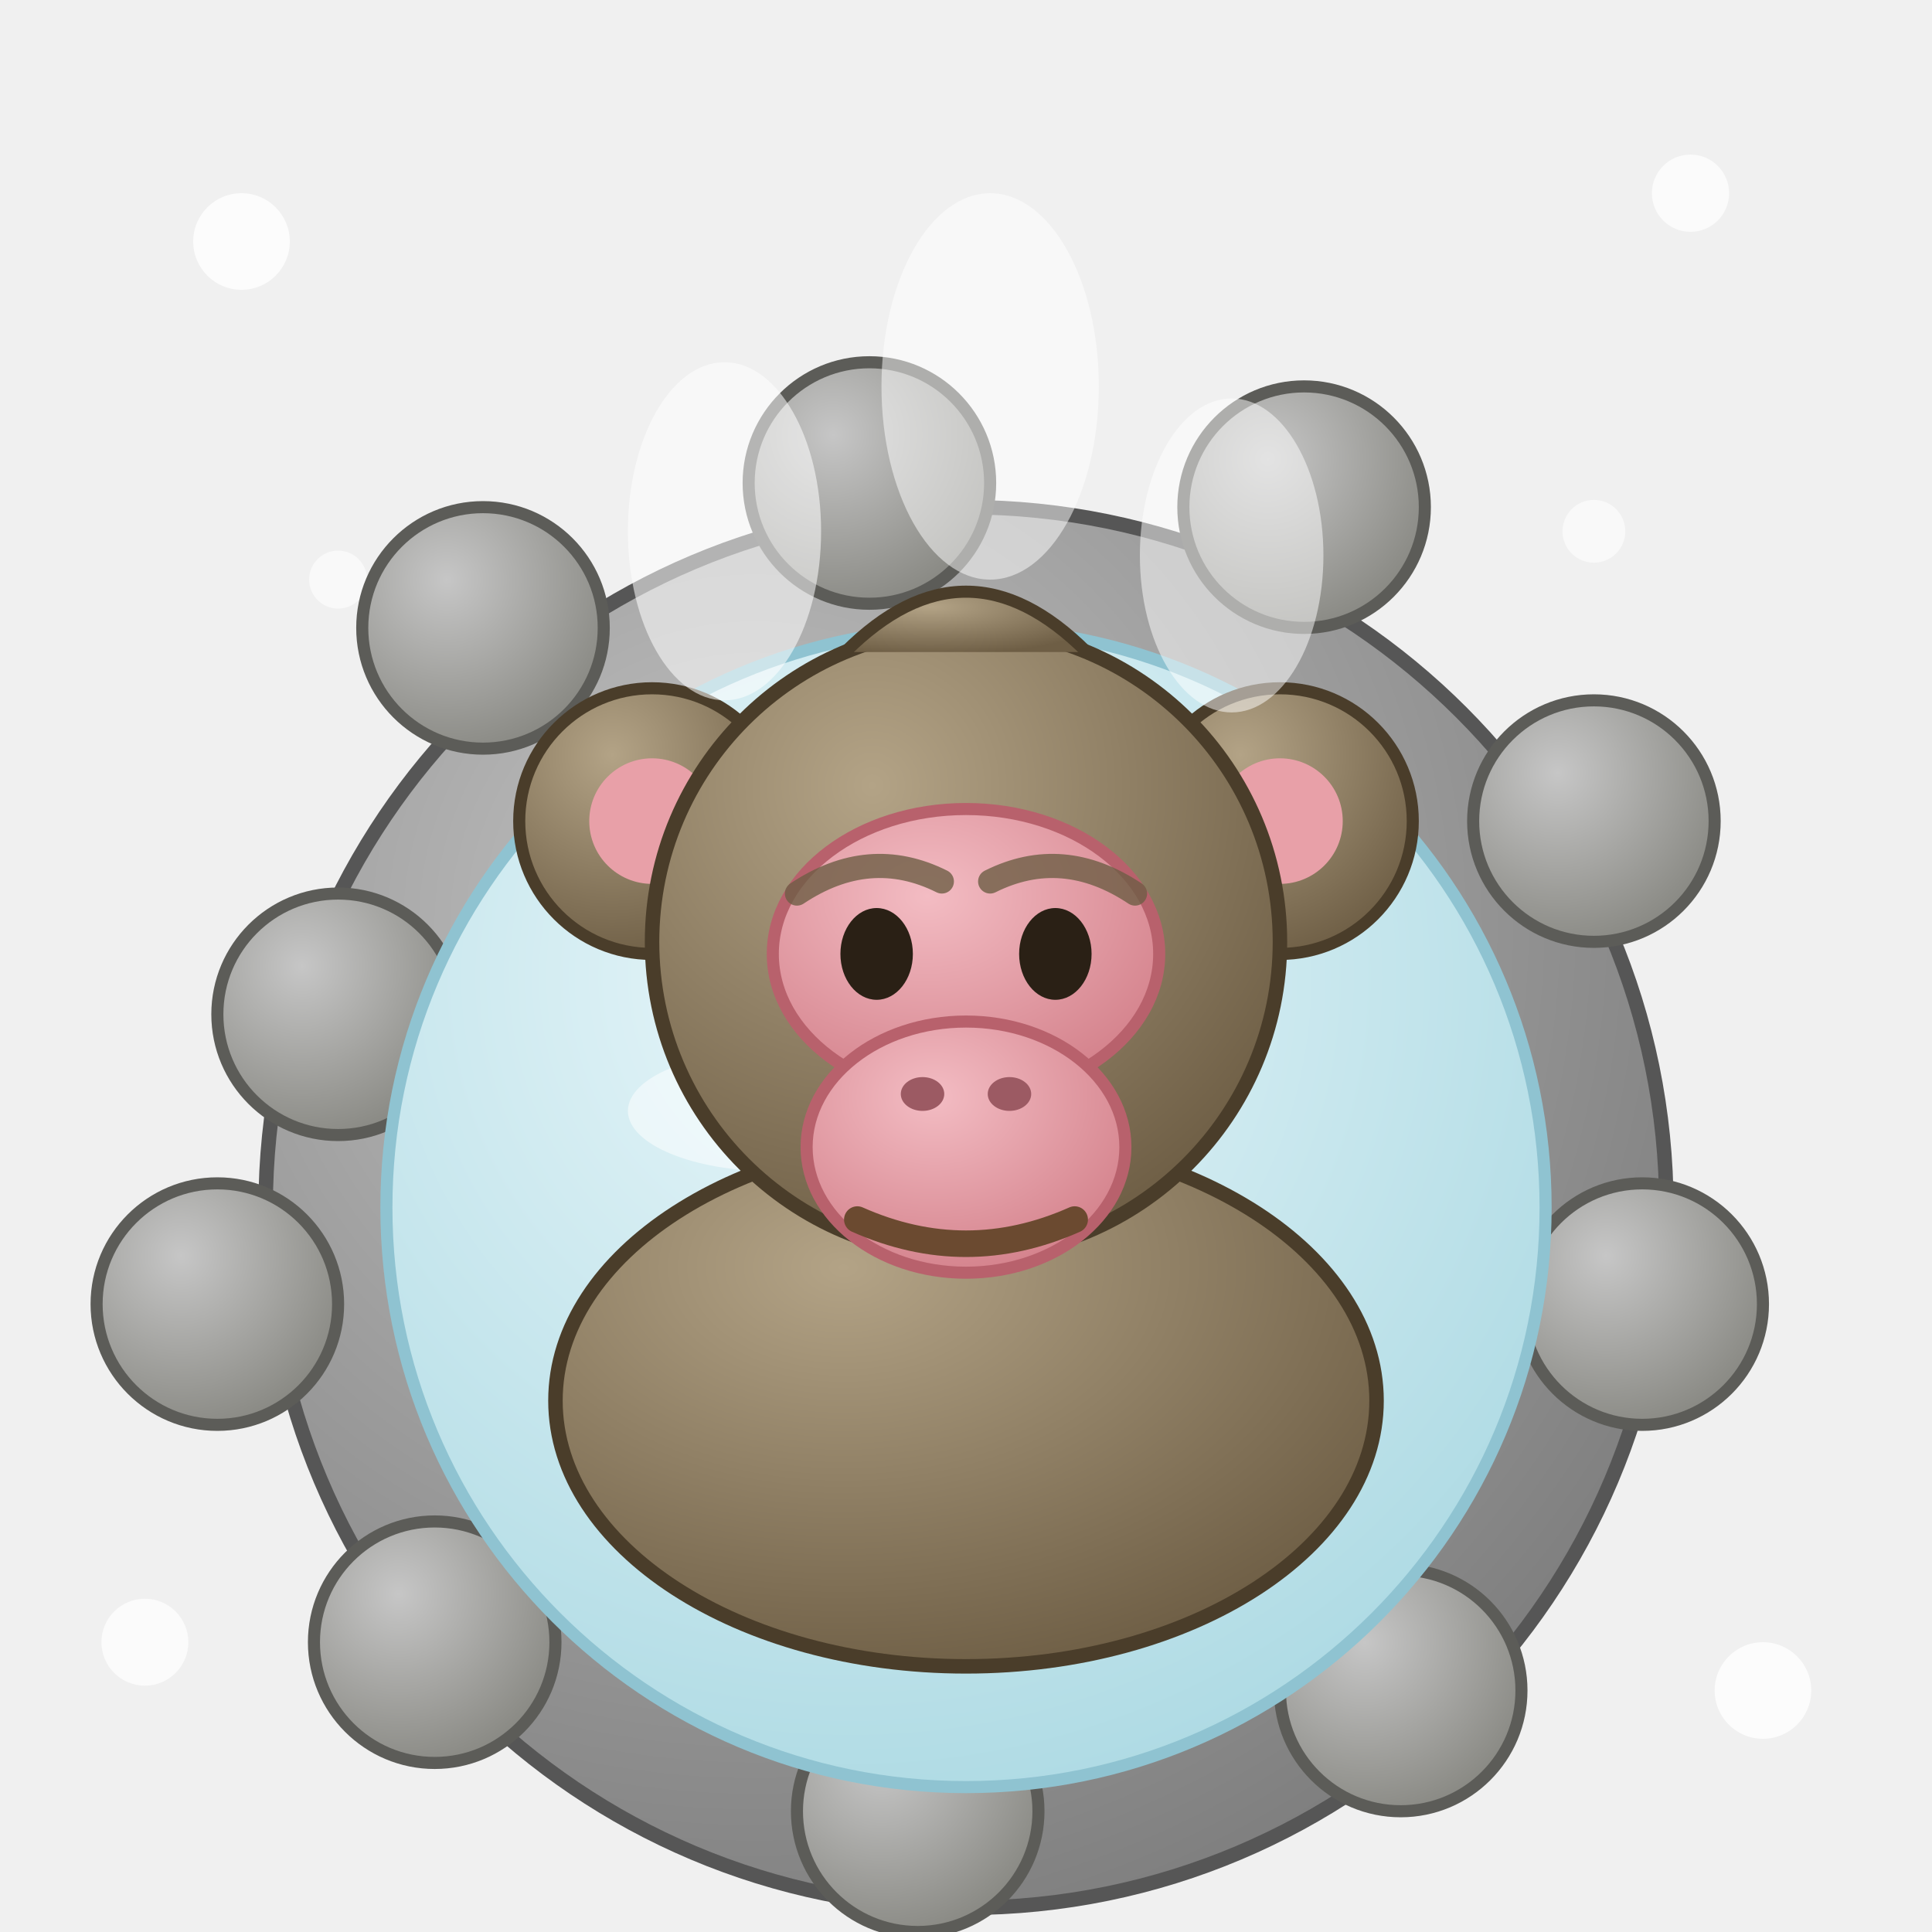
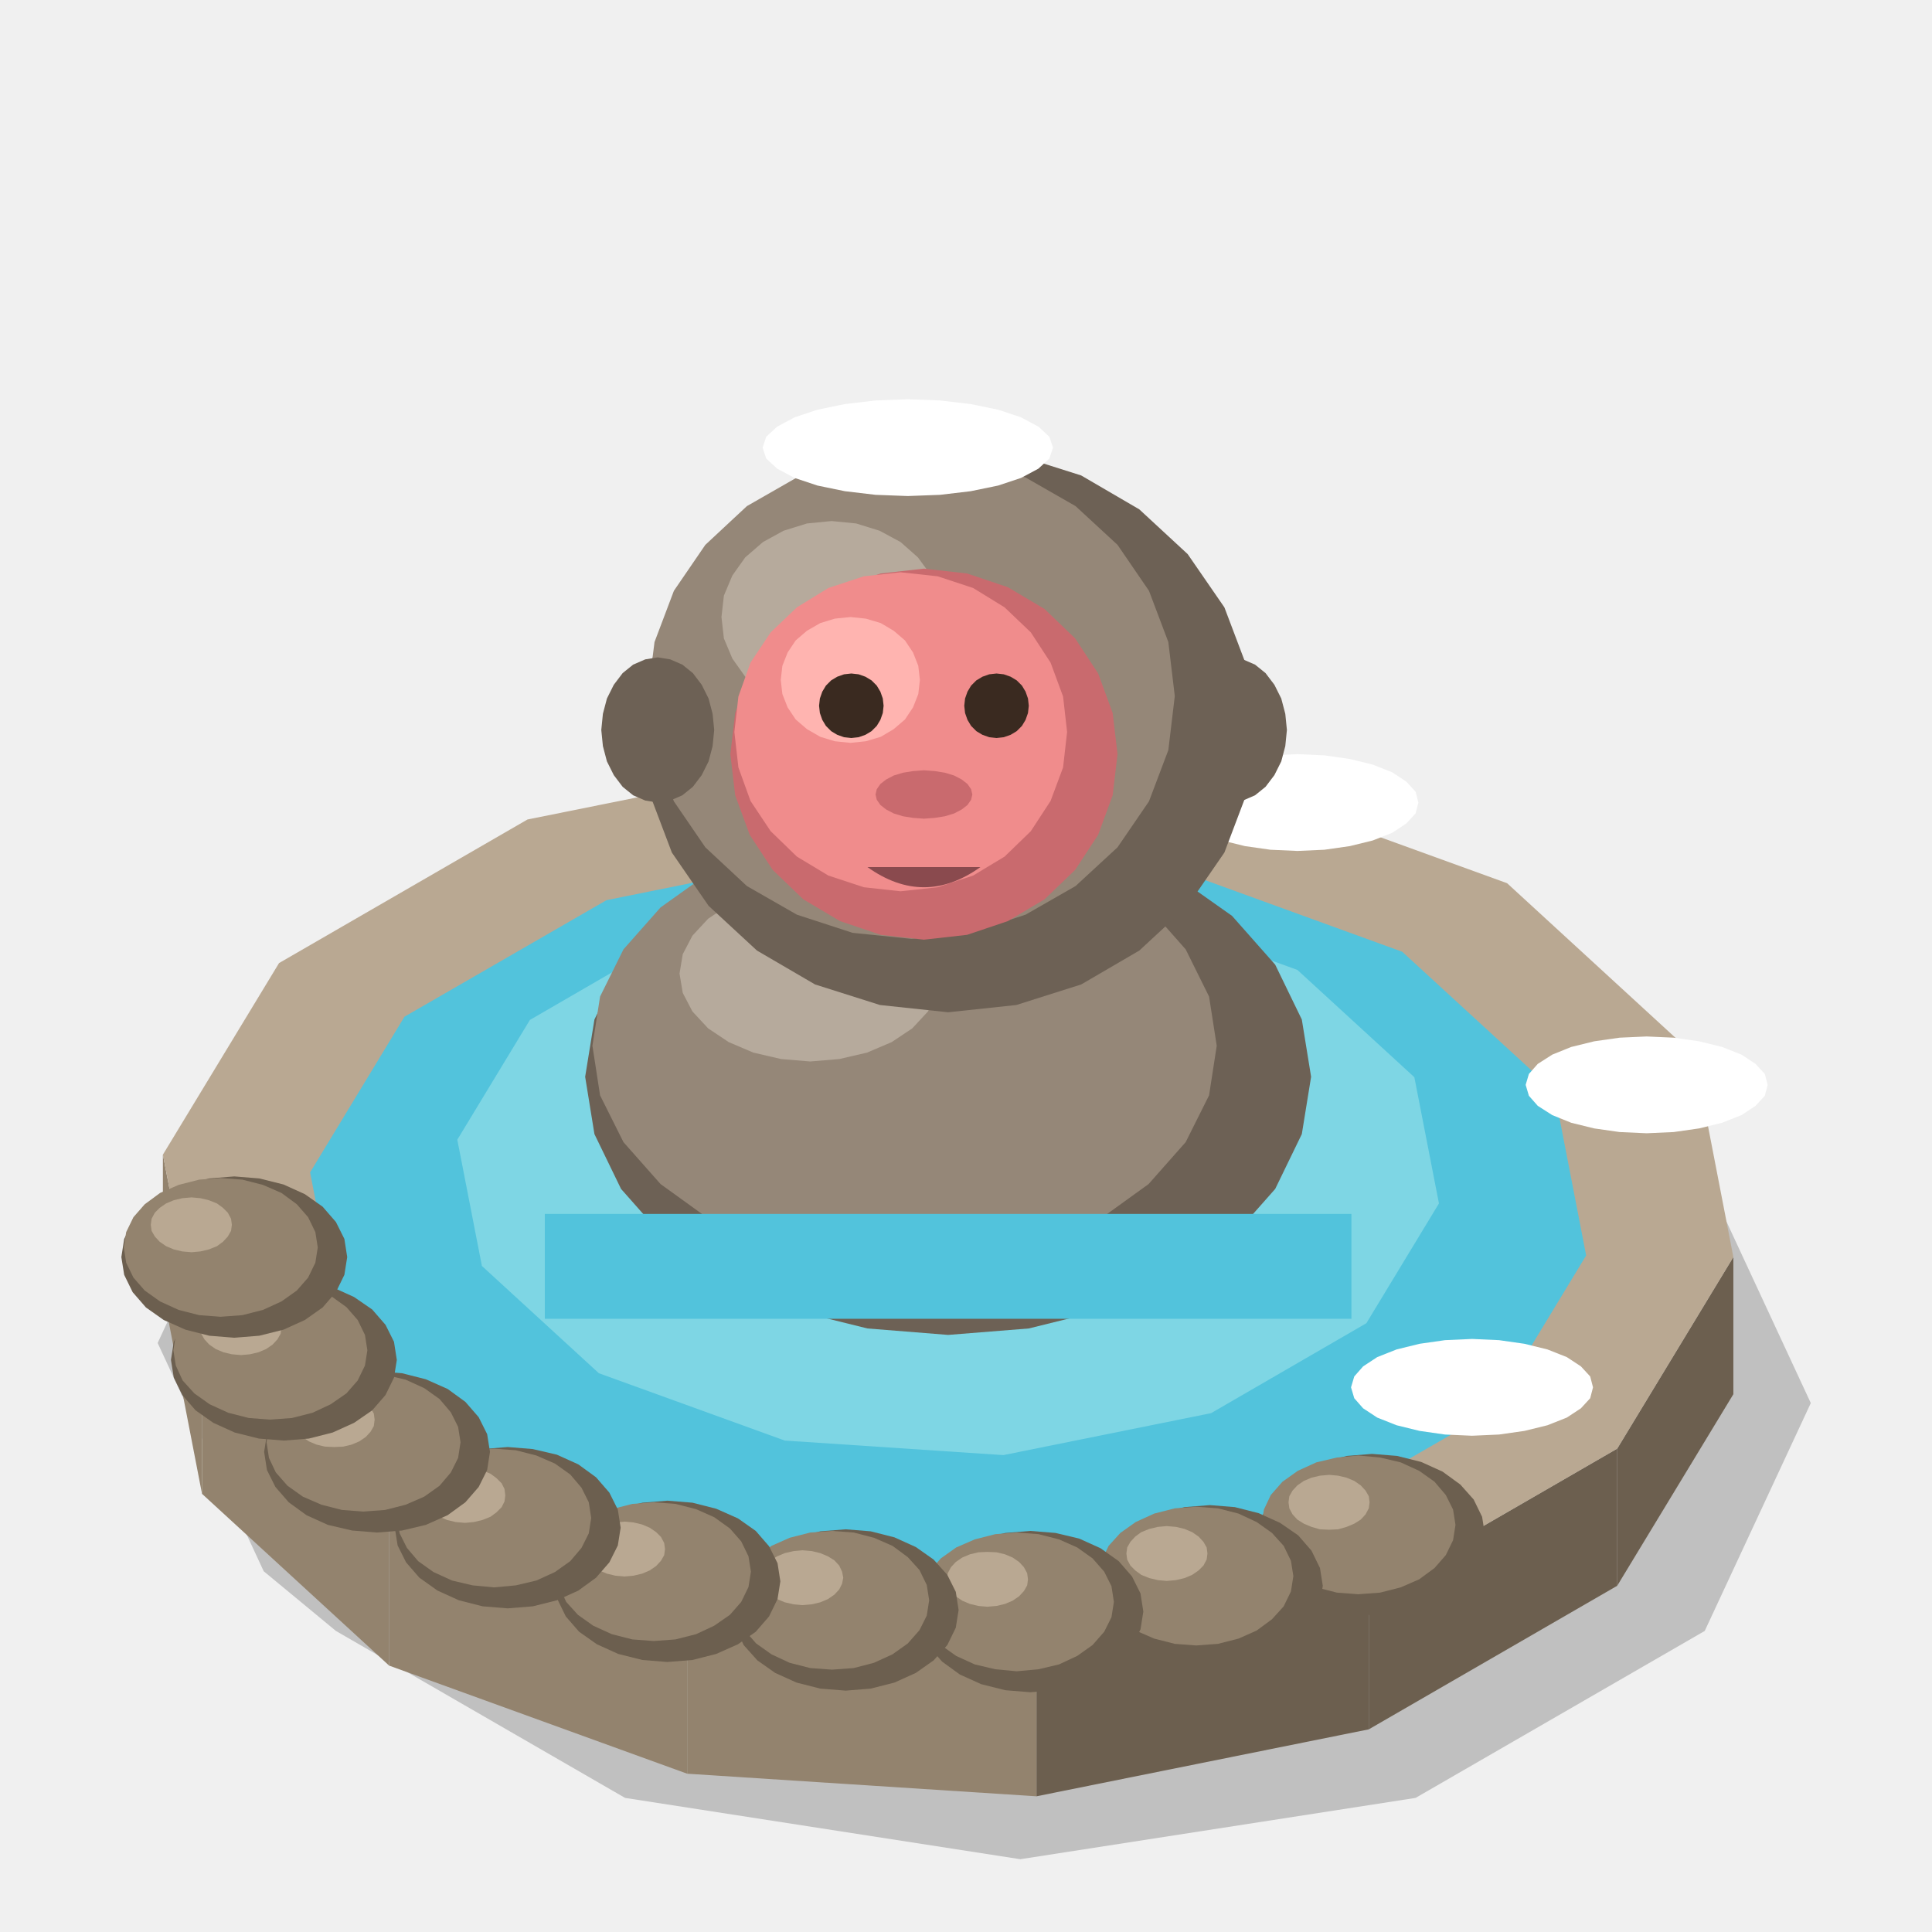
<svg xmlns="http://www.w3.org/2000/svg" viewBox="0 0 80 80">
-   <defs>
-     <radialGradient id="stoneGrad" cx="35%" cy="30%" r="80%">
-       <stop offset="0%" stop-color="#c2c2c2" />
-       <stop offset="100%" stop-color="#7a7a7a" />
-     </radialGradient>
-     <radialGradient id="stoneGradSm" cx="35%" cy="30%" r="80%">
-       <stop offset="0%" stop-color="#c6c6c6" />
-       <stop offset="100%" stop-color="#84847e" />
-     </radialGradient>
-     <radialGradient id="waterGrad" cx="40%" cy="30%" r="80%">
-       <stop offset="0%" stop-color="#eaf7fa" />
-       <stop offset="100%" stop-color="#a9d8e2" />
-     </radialGradient>
-     <radialGradient id="furGrad" cx="35%" cy="25%" r="80%">
-       <stop offset="0%" stop-color="#b3a386" />
-       <stop offset="100%" stop-color="#6e5e45" />
-     </radialGradient>
-     <radialGradient id="skinGrad" cx="40%" cy="30%" r="75%">
-       <stop offset="0%" stop-color="#f3bcc3" />
-       <stop offset="100%" stop-color="#d3808a" />
-     </radialGradient>
-   </defs>
-   <circle cx="10" cy="10" r="2" fill="#ffffff" opacity="0.8" />
-   <circle cx="70" cy="8" r="1.6" fill="#ffffff" opacity="0.7" />
-   <circle cx="6" cy="68" r="1.8" fill="#ffffff" opacity="0.7" />
-   <circle cx="73" cy="70" r="2" fill="#ffffff" opacity="0.8" />
-   <circle cx="14" cy="24" r="1.2" fill="#ffffff" opacity="0.6" />
-   <circle cx="66" cy="22" r="1.3" fill="#ffffff" opacity="0.6" />
-   <g>
-     <circle cx="40" cy="50" r="29" fill="url(#stoneGrad)" stroke="#565656" stroke-width="0.6" />
-     <circle cx="14" cy="42" r="5" fill="url(#stoneGradSm)" stroke="#5c5c58" stroke-width="0.5" />
-     <circle cx="20" cy="26" r="5" fill="url(#stoneGradSm)" stroke="#5c5c58" stroke-width="0.5" />
-     <circle cx="36" cy="20" r="5" fill="url(#stoneGradSm)" stroke="#5c5c58" stroke-width="0.5" />
-     <circle cx="54" cy="21" r="5" fill="url(#stoneGradSm)" stroke="#5c5c58" stroke-width="0.5" />
-     <circle cx="66" cy="34" r="5" fill="url(#stoneGradSm)" stroke="#5c5c58" stroke-width="0.5" />
-     <circle cx="68" cy="54" r="5" fill="url(#stoneGradSm)" stroke="#5c5c58" stroke-width="0.5" />
-     <circle cx="58" cy="70" r="5" fill="url(#stoneGradSm)" stroke="#5c5c58" stroke-width="0.5" />
-     <circle cx="38" cy="75" r="5" fill="url(#stoneGradSm)" stroke="#5c5c58" stroke-width="0.5" />
-     <circle cx="18" cy="68" r="5" fill="url(#stoneGradSm)" stroke="#5c5c58" stroke-width="0.5" />
-     <circle cx="9" cy="54" r="5" fill="url(#stoneGradSm)" stroke="#5c5c58" stroke-width="0.5" />
-   </g>
-   <circle cx="40" cy="50" r="24" fill="url(#waterGrad)" stroke="#8fc3d1" stroke-width="0.5" />
-   <ellipse cx="32" cy="46" rx="6" ry="2.5" fill="#ffffff" opacity="0.5" />
-   <ellipse cx="50" cy="56" rx="7" ry="2.5" fill="#ffffff" opacity="0.4" />
-   <ellipse cx="40" cy="58" rx="17" ry="11" fill="url(#furGrad)" stroke="#4a3d2a" stroke-width="0.6" />
-   <circle cx="27" cy="34" r="5.5" fill="url(#furGrad)" stroke="#4a3d2a" stroke-width="0.5" />
-   <circle cx="53" cy="34" r="5.5" fill="url(#furGrad)" stroke="#4a3d2a" stroke-width="0.5" />
-   <circle cx="27" cy="34" r="2.6" fill="#e8a0a8" />
-   <circle cx="53" cy="34" r="2.6" fill="#e8a0a8" />
-   <circle cx="40" cy="39" r="13" fill="url(#furGrad)" stroke="#4a3d2a" stroke-width="0.6" />
-   <ellipse cx="40" cy="39.5" rx="8" ry="6" fill="url(#skinGrad)" stroke="#b8616c" stroke-width="0.5" />
-   <ellipse cx="40" cy="47.5" rx="6.6" ry="5.2" fill="url(#skinGrad)" stroke="#b8616c" stroke-width="0.5" />
-   <path d="M33,37 Q36,35 39,36.5" fill="none" stroke="#6e5e45" stroke-width="1" stroke-linecap="round" opacity="0.8" />
-   <path d="M41,36.5 Q44,35 47,37" fill="none" stroke="#6e5e45" stroke-width="1" stroke-linecap="round" opacity="0.8" />
-   <ellipse cx="36.3" cy="39.5" rx="1.5" ry="1.9" fill="#2a2015" />
-   <ellipse cx="43.7" cy="39.5" rx="1.5" ry="1.9" fill="#2a2015" />
-   <ellipse cx="38.2" cy="45.3" rx="0.9" ry="0.7" fill="#9c5a63" />
-   <ellipse cx="41.8" cy="45.3" rx="0.9" ry="0.7" fill="#9c5a63" />
-   <path d="M 35.5 50.5 Q 40 52.5 44.5 50.5" fill="none" stroke="#6b4a30" stroke-width="1.1" stroke-linecap="round" />
-   <path d="M 35 27 Q 40 22 45 27" fill="url(#furGrad)" stroke="#4a3d2a" stroke-width="0.5" stroke-linejoin="round" />
-   <g>
-     <ellipse cx="30" cy="22" rx="4" ry="7" fill="#ffffff" opacity="0.55">
-       <animate attributeName="opacity" values="0.2;0.6;0.2" dur="3s" repeatCount="indefinite" />
-       <animateTransform attributeName="transform" type="translate" values="0,4; 0,-6; 0,4" dur="3s" repeatCount="indefinite" />
-     </ellipse>
-     <ellipse cx="41" cy="16" rx="4.5" ry="8" fill="#ffffff" opacity="0.5">
-       <animate attributeName="opacity" values="0.6;0.2;0.6" dur="3.4s" begin="0.4s" repeatCount="indefinite" />
-       <animateTransform attributeName="transform" type="translate" values="0,3; 0,-7; 0,3" dur="3.4s" begin="0.4s" repeatCount="indefinite" />
-     </ellipse>
-     <ellipse cx="51" cy="23" rx="3.8" ry="6.5" fill="#ffffff" opacity="0.5">
-       <animate attributeName="opacity" values="0.3;0.65;0.3" dur="2.8s" begin="0.8s" repeatCount="indefinite" />
-       <animateTransform attributeName="transform" type="translate" values="0,4; 0,-5; 0,4" dur="2.8s" begin="0.8s" repeatCount="indefinite" />
-     </ellipse>
+   <g transform="translate(39.26 55.61) scale(1.67)">
+     <path d="M-19.6 0L-16.97 -5.66L-9.8 -9.8L-0 -11.31L9.8 -9.8L16.97 -5.66L18.76 -4.17L21.39 1.49L18.76 7.14L11.59 11.28L1.79 12.8L-8.01 11.28L-15.18 7.14L-16.97 5.66Z" fill="#000000" opacity="0.2" />
+     <path d="M-18.5 3.74L-19.47 -1.27L-19.47 -4.67L-18.5 0.34Z" fill="#93836e" />
+     <path d="M19.47 1.27L16.59 6.02L16.59 2.62L19.47 -2.13Z" fill="#6c5f4f" />
+     <path d="M-13.86 8L-18.5 3.74L-18.5 0.34L-13.86 4.6Z" fill="#93836e" />
+     <path d="M16.59 6.02L10.43 9.58L10.43 6.18L16.59 2.62Z" fill="#6c5f4f" />
+     <path d="M-6.47 10.68L-13.86 8L-13.86 4.6L-6.47 7.28Z" fill="#93836e" />
+     <path d="M10.43 9.58L2.19 11.24L2.19 7.84L10.43 6.18Z" fill="#6c5f4f" />
+     <path d="M2.19 11.24L-6.47 10.68L-6.47 7.28L2.19 7.84Z" fill="#93836e" />
+     <path d="M10.43 6.18L2.19 7.84L-6.47 7.28L-13.86 4.6L-18.5 0.34L-19.47 -4.67L-16.59 -9.42L-10.43 -12.98L-2.19 -14.64L6.47 -14.08L13.86 -11.4L18.5 -7.14L19.47 -2.13L16.59 2.62Z" fill="#b9a892" />
+     <path d="M8.47 4.58L1.78 5.93L-5.26 5.48L-11.26 3.3L-15.03 -0.16L-15.82 -4.23L-13.48 -8.09L-8.47 -10.98L-1.78 -12.33L5.26 -11.88L11.26 -9.7L15.03 -6.24L15.82 -2.17L13.48 1.69Z" fill="#52c3dc" />
+     <path d="M6.52 1.74L1.37 2.78L-4.05 2.42L-8.66 0.75L-11.56 -1.91L-12.17 -5.04L-10.37 -8.01L-6.52 -10.24L-1.37 -11.28L4.05 -10.92L8.66 -9.25L11.56 -6.59L12.17 -3.46L10.37 -0.49Z" fill="#9be3ea" opacity="0.6" />
+     <path d="M-0.46 -14.4L-0.54 -14.13L-0.76 -13.88L-1.12 -13.65L-1.59 -13.46L-2.16 -13.32L-2.8 -13.23L-3.46 -13.2L-4.13 -13.23L-4.77 -13.32L-5.33 -13.46L-5.81 -13.65L-6.17 -13.88L-6.39 -14.13L-6.46 -14.4L-6.39 -14.67L-6.17 -14.92L-5.81 -15.15L-5.33 -15.34L-4.77 -15.48L-4.13 -15.57L-3.46 -15.6L-2.8 -15.57L-2.16 -15.48L-1.59 -15.34L-1.12 -15.15L-0.76 -14.92L-0.54 -14.67Z" fill="#ffffff" />
+     <path d="M11.66 -13.4L11.59 -13.13L11.36 -12.88L11.01 -12.65L10.53 -12.46L9.96 -12.32L9.33 -12.23L8.66 -12.2L7.99 -12.23L7.36 -12.32L6.79 -12.46L6.31 -12.65L5.96 -12.88L5.74 -13.13L5.66 -13.4L5.74 -13.67L5.96 -13.92L6.31 -14.15L6.79 -14.34L7.36 -14.48L7.99 -14.57L8.66 -14.6L9.33 -14.57L9.96 -14.48L10.53 -14.34L11.01 -14.15L11.36 -13.92L11.59 -13.67Z" fill="#ffffff" />
+     <path d="M20.32 -6.4L20.25 -6.13L20.02 -5.88L19.67 -5.65L19.19 -5.46L18.62 -5.32L17.99 -5.23L17.32 -5.2L16.65 -5.23L16.02 -5.32L15.45 -5.46L14.98 -5.65L14.62 -5.88L14.4 -6.13L14.32 -6.4L14.4 -6.67L14.62 -6.92L14.98 -7.15L15.45 -7.34L16.02 -7.48L16.65 -7.57L17.32 -7.6L17.99 -7.57L18.62 -7.48L19.19 -7.34L19.67 -7.15L20.02 -6.92L20.25 -6.67Z" fill="#ffffff" />
+     <path d="M15.99 1.1L15.92 1.37L15.69 1.62L15.34 1.85L14.86 2.04L14.29 2.18L13.66 2.27L12.99 2.3L12.32 2.27L11.69 2.18L11.12 2.04L10.64 1.85L10.29 1.62L10.07 1.37L9.99 1.1L10.07 0.83L10.29 0.58L10.64 0.35L11.12 0.16L11.69 0.02L12.32 -0.07L12.99 -0.1L13.66 -0.07L14.29 0.02L14.86 0.16L15.34 0.35L15.69 0.58L15.92 0.83Z" fill="#ffffff" />
+     <path d="M9 -6.6L8.77 -5.18L8.11 -3.82L7.04 -2.61L5.61 -1.6L3.9 -0.83L2 -0.36L0 -0.2L-2 -0.36L-3.9 -0.83L-5.61 -1.6L-7.04 -2.61L-8.11 -3.82L-8.77 -5.18L-9 -6.6L-8.77 -8.02L-8.11 -9.38L-7.04 -10.59L-5.61 -11.6L-3.9 -12.37L-2 -12.84L-0 -13L2 -12.84L3.9 -12.37L5.61 -11.6L7.04 -10.59L8.11 -9.38L8.77 -8.02Z" fill="#6d6155" />
+     <path d="M6.66 -7.37L6.47 -6.14L5.89 -4.98L4.97 -3.94L3.75 -3.06L2.28 -2.41L0.64 -2L-1.08 -1.86L-2.8 -2L-4.44 -2.41L-5.91 -3.06L-7.13 -3.94L-8.05 -4.98L-8.63 -6.14L-8.82 -7.37L-8.63 -8.59L-8.05 -9.76L-7.13 -10.8L-5.91 -11.67L-4.44 -12.33L-2.8 -12.73L-1.08 -12.87L0.64 -12.73L2.28 -12.33L3.75 -11.67L4.97 -10.8L5.89 -9.76L6.47 -8.59Z" fill="#958778" />
+     <path d="M-0.18 -9.16L-0.26 -8.68L-0.5 -8.22L-0.89 -7.8L-1.4 -7.46L-2.01 -7.2L-2.7 -7.04L-3.42 -6.98L-4.14 -7.04L-4.83 -7.2L-5.44 -7.46L-5.95 -7.8L-6.34 -8.22L-6.58 -8.68L-6.66 -9.16L-6.58 -9.64L-6.34 -10.1L-5.95 -10.52L-5.44 -10.86L-4.83 -11.12L-4.14 -11.28L-3.42 -11.34L-2.7 -11.28L-2.01 -11.12L-1.4 -10.86L-0.89 -10.52L-0.5 -10.1L-0.26 -9.64Z" fill="#b6aa9c" />
+     <path d="M-10 -3.2L10 -3.2L10 -0.6L-10 -0.6Z" fill="#52c3dc" />
+     <path d="M7.6 -15.2L7.41 -13.64L6.85 -12.16L5.94 -10.84L4.74 -9.73L3.3 -8.89L1.69 -8.38L0 -8.2L-1.69 -8.38L-3.3 -8.89L-4.74 -9.73L-5.94 -10.84L-6.85 -12.16L-7.41 -13.64L-7.6 -15.2L-7.41 -16.76L-6.85 -18.24L-5.94 -19.56L-4.74 -20.67L-3.3 -21.51L-1.69 -22.02L-0 -22.2L1.69 -22.02L3.3 -21.51L4.74 -20.67L5.94 -19.56L6.85 -18.24L7.41 -16.76Z" fill="#6d6155" />
+     <path d="M5.62 -16.04L5.46 -14.7L4.98 -13.43L4.2 -12.29L3.16 -11.33L1.92 -10.62L0.54 -10.17L-0.91 -10.02L-2.37 -10.17L-3.75 -10.62L-4.99 -11.33L-6.02 -12.29L-6.8 -13.43L-7.28 -14.7L-7.45 -16.04L-7.28 -17.38L-6.8 -18.65L-6.02 -19.79L-4.99 -20.75L-3.75 -21.46L-2.37 -21.91L-0.91 -22.06L0.54 -21.91L1.92 -21.46L3.16 -20.75L4.2 -19.79L4.98 -18.65L5.46 -17.38Z" fill="#958778" />
+     <path d="M-0.15 -18L-0.22 -17.47L-0.42 -16.97L-0.75 -16.52L-1.18 -16.14L-1.7 -15.86L-2.28 -15.68L-2.89 -15.62L-3.5 -15.68L-4.08 -15.86L-4.59 -16.14L-5.03 -16.52L-5.35 -16.97L-5.56 -17.47L-5.62 -18L-5.56 -18.53L-5.35 -19.03L-5.03 -19.48L-4.59 -19.86L-4.08 -20.14L-3.5 -20.32L-2.89 -20.38L-2.28 -20.32L-1.7 -20.14L-1.18 -19.86L-0.75 -19.48L-0.42 -19.03L-0.22 -18.53Z" fill="#b6aa9c" />
+     <path d="M4.2 -14.6L4.08 -13.58L3.72 -12.6L3.15 -11.73L2.39 -11L1.48 -10.46L0.47 -10.12L-0.6 -10L-1.67 -10.12L-2.68 -10.46L-3.59 -11L-4.35 -11.73L-4.92 -12.6L-5.28 -13.58L-5.4 -14.6L-5.28 -15.62L-4.92 -16.6L-4.35 -17.47L-3.59 -18.2L-2.68 -18.74L-1.67 -19.08L-0.6 -19.2L0.47 -19.08L1.48 -18.74L2.39 -18.2L3.15 -17.47L3.72 -16.6L4.08 -15.62Z" fill="#c96a6e" />
+     <path d="M2.95 -15.15L2.85 -14.27L2.54 -13.44L2.05 -12.69L1.4 -12.06L0.62 -11.59L-0.26 -11.3L-1.18 -11.2L-2.09 -11.3L-2.97 -11.59L-3.75 -12.06L-4.4 -12.69L-4.9 -13.44L-5.2 -14.27L-5.3 -15.15L-5.2 -16.03L-4.9 -16.87L-4.4 -17.62L-3.75 -18.24L-2.97 -18.72L-2.09 -19.01L-1.18 -19.11L-0.26 -19.01L0.62 -18.72L1.4 -18.24L2.05 -17.62L2.54 -16.87L2.85 -16.03Z" fill="#f08c8c" />
+     <path d="M-0.7 -16.44L-0.74 -16.09L-0.87 -15.76L-1.07 -15.46L-1.35 -15.22L-1.67 -15.03L-2.04 -14.92L-2.42 -14.88L-2.81 -14.92L-3.17 -15.03L-3.5 -15.22L-3.78 -15.46L-3.98 -15.76L-4.11 -16.09L-4.15 -16.44L-4.11 -16.79L-3.98 -17.12L-3.78 -17.42L-3.5 -17.66L-3.17 -17.85L-2.81 -17.96L-2.42 -18L-2.04 -17.96L-1.67 -17.85L-1.35 -17.66L-1.07 -17.42L-0.87 -17.12L-0.74 -16.79Z" fill="#ffb4b0" />
+     <path d="M-1.6 -15.8L-1.62 -15.62L-1.68 -15.45L-1.77 -15.3L-1.9 -15.17L-2.05 -15.08L-2.22 -15.02L-2.4 -15L-2.58 -15.02L-2.75 -15.08L-2.9 -15.17L-3.03 -15.3L-3.12 -15.45L-3.18 -15.62L-3.2 -15.8L-3.18 -15.98L-3.12 -16.15L-3.03 -16.3L-2.9 -16.43L-2.75 -16.52L-2.58 -16.58L-2.4 -16.6L-2.22 -16.58L-2.05 -16.52L-1.9 -16.43L-1.77 -16.3L-1.68 -16.15L-1.62 -15.98Z" fill="#3a2a20" />
+     <path d="M2 -15.8L1.98 -15.62L1.92 -15.45L1.83 -15.3L1.7 -15.17L1.55 -15.08L1.38 -15.02L1.2 -15L1.02 -15.02L0.85 -15.08L0.7 -15.17L0.57 -15.3L0.48 -15.45L0.42 -15.62L0.4 -15.8L0.42 -15.98L0.48 -16.15L0.57 -16.3L0.7 -16.43L0.85 -16.52L1.02 -16.58L1.2 -16.6L1.38 -16.58L1.55 -16.52L1.7 -16.43L1.83 -16.3L1.92 -16.15L1.98 -15.98Z" fill="#3a2a20" />
+     <path d="M0.6 -13.6L0.57 -13.47L0.48 -13.34L0.34 -13.23L0.15 -13.13L-0.08 -13.06L-0.33 -13.02L-0.6 -13L-0.87 -13.02L-1.12 -13.06L-1.35 -13.13L-1.54 -13.23L-1.68 -13.34L-1.77 -13.47L-1.8 -13.6L-1.77 -13.73L-1.68 -13.86L-1.54 -13.97L-1.35 -14.07L-1.12 -14.14L-0.87 -14.18L-0.6 -14.2L-0.33 -14.18L-0.08 -14.14L0.15 -14.07L0.34 -13.97L0.48 -13.86L0.57 -13.73Z" fill="#c96a6e" />
+     <path d="M-2 -11.8Q-0.6 -10.8 0.8 -11.8" fill="#8a4a4e" />
+     <path d="M-5.8 -15.2L-5.84 -14.8L-5.94 -14.42L-6.11 -14.08L-6.33 -13.79L-6.59 -13.58L-6.89 -13.45L-7.2 -13.4L-7.51 -13.45L-7.81 -13.58L-8.07 -13.79L-8.29 -14.08L-8.46 -14.42L-8.56 -14.8L-8.6 -15.2L-8.56 -15.6L-8.46 -15.98L-8.29 -16.32L-8.07 -16.61L-7.81 -16.82L-7.51 -16.95L-7.2 -17L-6.89 -16.95L-6.59 -16.82L-6.33 -16.61L-6.11 -16.32L-5.94 -15.98L-5.84 -15.6Z" fill="#6d6155" />
+     <path d="M8.4 -15.2L8.36 -14.8L8.26 -14.42L8.09 -14.08L7.87 -13.79L7.61 -13.58L7.31 -13.45L7 -13.4L6.69 -13.45L6.39 -13.58L6.13 -13.79L5.91 -14.08L5.74 -14.42L5.64 -14.8L5.6 -15.2L5.64 -15.6L5.74 -15.98L5.91 -16.32L6.13 -16.61L6.39 -16.82L6.69 -16.95L7 -17L7.31 -16.95L7.61 -16.82L7.87 -16.61L8.09 -16.32L8.26 -15.98L8.36 -15.6Z" fill="#6d6155" />
+     <path d="M2.6 -22.2L2.51 -21.93L2.24 -21.68L1.81 -21.45L1.24 -21.26L0.56 -21.12L-0.2 -21.03L-1 -21L-1.8 -21.03L-2.56 -21.12L-3.24 -21.26L-3.81 -21.45L-4.24 -21.68L-4.51 -21.93L-4.6 -22.2L-4.51 -22.47L-4.24 -22.72L-3.81 -22.95L-3.24 -23.14L-2.56 -23.28L-1.8 -23.37L-1 -23.4L-0.2 -23.37L0.56 -23.28L1.24 -23.14L1.81 -22.95L2.24 -22.72L2.51 -22.47Z" fill="#ffffff" />
+     <path d="M13.31 4.75L13.24 5.2L13.03 5.62L12.7 6L12.26 6.32L11.73 6.55L11.13 6.7L10.51 6.75L9.89 6.7L9.3 6.55L8.76 6.32L8.32 6L7.99 5.62L7.78 5.2L7.71 4.75L7.78 4.31L7.99 3.88L8.32 3.51L8.76 3.19L9.3 2.95L9.89 2.8L10.51 2.75L11.13 2.8L11.73 2.95L12.26 3.19L12.7 3.51L13.03 3.88L13.24 4.31Z" fill="#6c5f4f" />
+     <path d="M12.58 4.51L12.52 4.89L12.34 5.26L12.06 5.58L11.68 5.86L11.22 6.06L10.71 6.19L10.17 6.23L9.64 6.19L9.13 6.06L8.67 5.86L8.29 5.58L8 5.26L7.83 4.89L7.77 4.51L7.83 4.13L8 3.77L8.29 3.44L8.67 3.17L9.13 2.96L9.64 2.84L10.17 2.79L10.71 2.84L11.22 2.96L11.68 3.17L12.06 3.44L12.34 3.77L12.52 4.13Z" fill="#93836e" />
+     <path d="M10.45 3.95L10.43 4.1L10.35 4.25L10.23 4.38L10.07 4.48L9.88 4.56L9.67 4.62L9.45 4.63L9.22 4.62L9.01 4.56L8.82 4.48L8.66 4.38L8.54 4.25L8.46 4.1L8.44 3.95L8.46 3.8L8.54 3.66L8.66 3.53L8.82 3.42L9.01 3.34L9.22 3.29L9.45 3.27L9.67 3.29L9.88 3.34L10.07 3.42L10.23 3.53L10.35 3.66L10.43 3.8Z" fill="#b9a892" />
+     <path d="M9.29 6.02L9.22 6.47L9.01 6.89L8.68 7.27L8.23 7.58L7.7 7.82L7.11 7.97L6.49 8.02L5.86 7.97L5.27 7.82L4.74 7.58L4.3 7.27L3.96 6.89L3.76 6.47L3.69 6.02L3.76 5.58L3.96 5.15L4.3 4.77L4.74 4.46L5.27 4.22L5.86 4.07L6.49 4.02L7.11 4.07L7.7 4.22L8.23 4.46L8.68 4.77L9.01 5.15L9.22 5.58Z" fill="#6c5f4f" />
+     <path d="M8.56 5.78L8.5 6.16L8.32 6.53L8.03 6.85L7.65 7.13L7.2 7.33L6.69 7.46L6.15 7.5L5.62 7.46L5.11 7.33L4.65 7.13L4.27 6.85L3.98 6.53L3.8 6.16L3.74 5.78L3.8 5.4L3.98 5.03L4.27 4.71L4.65 4.44L5.11 4.23L5.62 4.1L6.15 4.06L6.69 4.1L7.2 4.23L7.65 4.44L8.03 4.71L8.32 5.03L8.5 5.4Z" fill="#93836e" />
+     <path d="M6.43 5.22L6.41 5.37L6.33 5.52L6.21 5.64L6.05 5.75L5.86 5.83L5.65 5.88L5.42 5.9L5.2 5.88L4.99 5.83L4.79 5.75L4.64 5.64L4.52 5.52L4.44 5.37L4.42 5.22L4.44 5.07L4.52 4.93L4.64 4.8L4.79 4.69L4.99 4.61L5.2 4.56L5.42 4.54L5.65 4.56L5.86 4.61L6.05 4.69L6.21 4.8L6.33 4.93L6.41 5.07Z" fill="#b9a892" />
+     <path d="M4.84 6.66L4.77 7.1L4.56 7.52L4.23 7.9L3.78 8.22L3.25 8.46L2.66 8.61L2.04 8.66L1.42 8.61L0.82 8.46L0.29 8.22L-0.15 7.9L-0.48 7.52L-0.69 7.1L-0.76 6.66L-0.69 6.21L-0.48 5.79L-0.15 5.41L0.29 5.09L0.82 4.85L1.42 4.71L2.04 4.66L2.66 4.71L3.25 4.85L3.78 5.09L4.23 5.41L4.56 5.79L4.77 6.21Z" fill="#6c5f4f" />
+     <path d="M4.11 6.42L4.05 6.8L3.87 7.16L3.58 7.49L3.2 7.76L2.75 7.97L2.24 8.09L1.7 8.14L1.17 8.09L0.66 7.97L0.2 7.76L-0.18 7.49L-0.47 7.16L-0.65 6.8L-0.71 6.42L-0.65 6.03L-0.47 5.67L-0.18 5.34L0.2 5.07L0.66 4.87L1.17 4.74L1.7 4.7L2.24 4.74L2.75 4.87L3.2 5.07L3.58 5.34L3.87 5.67L4.05 6.03Z" fill="#93836e" />
+     <path d="M1.98 5.86L1.96 6.01L1.88 6.15L1.76 6.28L1.6 6.39L1.41 6.47L1.2 6.52L0.97 6.54L0.75 6.52L0.54 6.47L0.35 6.39L0.19 6.28L0.07 6.15L-0.01 6.01L-0.03 5.86L-0.01 5.71L0.07 5.56L0.19 5.43L0.35 5.32L0.54 5.24L0.75 5.19L0.97 5.18L1.2 5.19L1.41 5.24L1.6 5.32L1.76 5.43L1.88 5.56L1.96 5.71Z" fill="#b9a892" />
+     <path d="M0.26 6.62L0.19 7.06L-0.02 7.49L-0.36 7.87L-0.8 8.18L-1.33 8.42L-1.92 8.57L-2.54 8.62L-3.17 8.57L-3.76 8.42L-4.29 8.18L-4.73 7.87L-5.07 7.49L-5.27 7.06L-5.34 6.62L-5.27 6.17L-5.07 5.75L-4.73 5.37L-4.29 5.06L-3.76 4.82L-3.17 4.67L-2.54 4.62L-1.92 4.67L-1.33 4.82L-0.8 5.06L-0.36 5.37L-0.02 5.75L0.19 6.17Z" fill="#6c5f4f" />
+     <path d="M-0.47 6.38L-0.53 6.76L-0.71 7.12L-1 7.45L-1.38 7.72L-1.84 7.93L-2.34 8.06L-2.88 8.1L-3.42 8.06L-3.93 7.93L-4.38 7.72L-4.76 7.45L-5.05 7.12L-5.23 6.76L-5.29 6.38L-5.23 6L-5.05 5.63L-4.76 5.31L-4.38 5.03L-3.93 4.83L-3.42 4.7L-2.88 4.66L-2.34 4.7L-1.84 4.83L-1.38 5.03L-1 5.31L-0.71 5.63L-0.53 6Z" fill="#93836e" />
+     <path d="M-2.6 5.82L-2.63 5.97L-2.7 6.11L-2.82 6.24L-2.98 6.35L-3.17 6.43L-3.38 6.48L-3.61 6.5L-3.83 6.48L-4.05 6.43L-4.24 6.35L-4.4 6.24L-4.52 6.11L-4.59 5.97L-4.62 5.82L-4.59 5.67L-4.52 5.52L-4.4 5.39L-4.24 5.29L-4.05 5.21L-3.83 5.16L-3.61 5.14L-3.38 5.16L-3.17 5.21L-2.98 5.29L-2.82 5.39L-2.7 5.52L-2.63 5.67Z" fill="#b9a892" />
+     <path d="M-4.16 5.91L-4.23 6.35L-4.44 6.78L-4.77 7.16L-5.21 7.47L-5.75 7.71L-6.34 7.86L-6.96 7.91L-7.58 7.86L-8.18 7.71L-8.71 7.47L-9.15 7.16L-9.48 6.78L-9.69 6.35L-9.76 5.91L-9.69 5.46L-9.48 5.04L-9.15 4.66L-8.71 4.35L-8.18 4.11L-7.58 3.96L-6.96 3.91L-6.34 3.96L-5.75 4.11L-5.21 4.35L-4.77 4.66L-4.44 5.04L-4.23 5.46Z" fill="#6c5f4f" />
+     <path d="M-4.89 5.67L-4.95 6.05L-5.13 6.42L-5.41 6.74L-5.8 7.01L-6.25 7.22L-6.76 7.35L-7.3 7.39L-7.83 7.35L-8.34 7.22L-8.8 7.01L-9.18 6.74L-9.47 6.42L-9.64 6.05L-9.7 5.67L-9.64 5.29L-9.47 4.92L-9.18 4.6L-8.8 4.32L-8.34 4.12L-7.83 3.99L-7.3 3.95L-6.76 3.99L-6.25 4.12L-5.8 4.32L-5.41 4.6L-5.13 4.92L-4.95 5.29Z" fill="#93836e" />
+     <path d="M-7.02 5.11L-7.04 5.26L-7.12 5.4L-7.24 5.53L-7.4 5.64L-7.59 5.72L-7.8 5.77L-8.02 5.79L-8.25 5.77L-8.46 5.72L-8.65 5.64L-8.81 5.53L-8.93 5.4L-9.01 5.26L-9.03 5.11L-9.01 4.96L-8.93 4.81L-8.81 4.69L-8.65 4.58L-8.46 4.5L-8.25 4.45L-8.02 4.43L-7.8 4.45L-7.59 4.5L-7.4 4.58L-7.24 4.69L-7.12 4.81L-7.04 4.96Z" fill="#b9a892" />
+     <path d="M-8.12 4.58L-8.19 5.02L-8.4 5.44L-8.73 5.82L-9.17 6.14L-9.7 6.38L-10.3 6.53L-10.92 6.58L-11.54 6.53L-12.13 6.38L-12.66 6.14L-13.11 5.82L-13.44 5.44L-13.65 5.02L-13.72 4.58L-13.65 4.13L-13.44 3.71L-13.11 3.33L-12.66 3.01L-12.13 2.77L-11.54 2.63L-10.92 2.58L-10.3 2.63L-9.7 2.77L-9.17 3.01L-8.73 3.33L-8.4 3.71L-8.19 4.13Z" fill="#6c5f4f" />
+     <path d="M-8.85 4.34L-8.91 4.72L-9.09 5.08L-9.37 5.41L-9.75 5.68L-10.21 5.89L-10.72 6.01L-11.26 6.06L-11.79 6.01L-12.3 5.89L-12.76 5.68L-13.14 5.41L-13.42 5.08L-13.6 4.72L-13.66 4.34L-13.6 3.95L-13.42 3.59L-13.14 3.26L-12.76 2.99L-12.3 2.79L-11.79 2.66L-11.26 2.62L-10.72 2.66L-10.21 2.79L-9.75 2.99L-9.37 3.26L-9.09 3.59L-8.91 3.95Z" fill="#93836e" />
+     <path d="M-10.98 3.78L-11 3.93L-11.07 4.07L-11.2 4.2L-11.35 4.31L-11.55 4.39L-11.76 4.44L-11.98 4.46L-12.21 4.44L-12.42 4.39L-12.61 4.31L-12.77 4.2L-12.89 4.07L-12.97 3.93L-12.99 3.78L-12.97 3.62L-12.89 3.48L-12.77 3.35L-12.61 3.24L-12.42 3.16L-12.21 3.11L-11.98 3.1L-11.76 3.11L-11.55 3.16L-11.35 3.24L-11.2 3.35L-11.07 3.48L-11 3.62Z" fill="#b9a892" />
+     <path d="M-11.36 2.7L-11.43 3.15L-11.64 3.57L-11.97 3.95L-12.41 4.27L-12.95 4.51L-13.54 4.65L-14.16 4.7L-14.78 4.65L-15.38 4.51L-15.91 4.27L-16.35 3.95L-16.68 3.57L-16.89 3.15L-16.96 2.7L-16.89 2.26L-16.68 1.84L-16.35 1.46L-15.91 1.14L-15.38 0.9L-14.78 0.75L-14.16 0.7L-13.54 0.75L-12.95 0.9L-12.41 1.14L-11.97 1.46L-11.64 1.84L-11.43 2.26Z" fill="#6c5f4f" />
+     <path d="M-12.09 2.46L-12.15 2.85L-12.33 3.21L-12.61 3.54L-12.99 3.81L-13.45 4.01L-13.96 4.14L-14.5 4.18L-15.03 4.14L-15.54 4.01L-16 3.81L-16.38 3.54L-16.67 3.21L-16.84 2.85L-16.9 2.46L-16.84 2.08L-16.67 1.72L-16.38 1.39L-16 1.12L-15.54 0.91L-15.03 0.79L-14.5 0.74L-13.96 0.79L-13.45 0.91L-12.99 1.12L-12.61 1.39L-12.33 1.72L-12.15 2.08Z" fill="#93836e" />
+     <path d="M-14.22 1.9L-14.24 2.06L-14.32 2.2L-14.44 2.33L-14.6 2.44L-14.79 2.52L-15 2.57L-15.22 2.58L-15.45 2.57L-15.66 2.52L-15.85 2.44L-16.01 2.33L-16.13 2.2L-16.21 2.06L-16.23 1.9L-16.21 1.75L-16.13 1.61L-16.01 1.48L-15.85 1.37L-15.66 1.29L-15.45 1.24L-15.22 1.22L-15 1.24L-14.79 1.29L-14.6 1.37L-14.44 1.48L-14.32 1.61L-14.24 1.75Z" fill="#b9a892" />
+     <path d="M-13.67 0.42L-13.74 0.86L-13.95 1.29L-14.28 1.67L-14.73 1.98L-15.26 2.22L-15.85 2.37L-16.47 2.42L-17.09 2.37L-17.69 2.22L-18.22 1.98L-18.66 1.67L-18.99 1.29L-19.2 0.86L-19.27 0.42L-19.2 -0.03L-18.99 -0.45L-18.66 -0.83L-18.22 -1.14L-17.69 -1.38L-17.09 -1.53L-16.47 -1.58L-15.85 -1.53L-15.26 -1.38L-14.73 -1.14L-14.28 -0.83L-13.95 -0.45L-13.74 -0.03Z" fill="#6c5f4f" />
+     <path d="M-14.4 0.18L-14.46 0.56L-14.64 0.93L-14.92 1.25L-15.31 1.52L-15.76 1.73L-16.27 1.86L-16.81 1.9L-17.34 1.86L-17.85 1.73L-18.31 1.52L-18.69 1.25L-18.98 0.93L-19.15 0.56L-19.21 0.18L-19.15 -0.2L-18.98 -0.57L-18.69 -0.89L-18.31 -1.17L-17.85 -1.37L-17.34 -1.5L-16.81 -1.54L-16.27 -1.5L-15.76 -1.37L-15.31 -1.17L-14.92 -0.89L-14.64 -0.57L-14.46 -0.2Z" fill="#93836e" />
+     <path d="M-16.53 -0.38L-16.55 -0.23L-16.63 -0.09L-16.75 0.04L-16.91 0.15L-17.1 0.23L-17.31 0.28L-17.53 0.3L-17.76 0.28L-17.97 0.23L-18.16 0.15L-18.32 0.04L-18.44 -0.09L-18.52 -0.23L-18.54 -0.38L-18.52 -0.53L-18.44 -0.68L-18.32 -0.81L-18.16 -0.91L-17.97 -0.99L-17.76 -1.04L-17.53 -1.06L-17.31 -1.04L-17.1 -0.99L-16.91 -0.91L-16.75 -0.81L-16.63 -0.68L-16.55 -0.53Z" fill="#b9a892" />
+     <path d="M-14.9 -2.13L-14.97 -1.69L-15.18 -1.26L-15.51 -0.88L-15.95 -0.57L-16.48 -0.33L-17.08 -0.18L-17.7 -0.13L-18.32 -0.18L-18.91 -0.33L-19.45 -0.57L-19.89 -0.88L-20.22 -1.26L-20.43 -1.69L-20.5 -2.13L-20.43 -2.58L-20.22 -3L-19.89 -3.38L-19.45 -3.69L-18.91 -3.93L-18.32 -4.08L-17.7 -4.13L-17.08 -4.08L-16.48 -3.93L-15.95 -3.69L-15.51 -3.38L-15.18 -3L-14.97 -2.58Z" fill="#6c5f4f" />
+     <path d="M-15.63 -2.37L-15.69 -1.99L-15.87 -1.62L-16.15 -1.3L-16.53 -1.03L-16.99 -0.82L-17.5 -0.69L-18.04 -0.65L-18.57 -0.69L-19.08 -0.82L-19.54 -1.03L-19.92 -1.3L-20.2 -1.62L-20.38 -1.99L-20.44 -2.37L-20.38 -2.75L-20.2 -3.12L-19.92 -3.44L-19.54 -3.72L-19.08 -3.92L-18.57 -4.05L-18.04 -4.09L-17.5 -4.05L-16.99 -3.92L-16.53 -3.72L-16.15 -3.44L-15.87 -3.12L-15.69 -2.75Z" fill="#93836e" />
+     <path d="M-17.76 -2.93L-17.78 -2.78L-17.86 -2.64L-17.98 -2.51L-18.13 -2.4L-18.33 -2.32L-18.54 -2.27L-18.76 -2.25L-18.99 -2.27L-19.2 -2.32L-19.39 -2.4L-19.55 -2.51L-19.67 -2.64L-19.75 -2.78L-19.77 -2.93L-19.75 -3.08L-19.67 -3.23L-19.55 -3.35L-19.39 -3.46L-19.2 -3.54L-18.99 -3.59L-18.76 -3.61L-18.54 -3.59L-18.33 -3.54L-18.13 -3.46L-17.98 -3.35L-17.86 -3.23L-17.78 -3.08Z" fill="#b9a892" />
+     <circle cx="-8.66" cy="-7.00" r="1.80" fill="#ffffff" opacity="0">
+       <animate attributeName="opacity" values="0;0.7;0" dur="3.4s" begin="0.0s" repeatCount="indefinite" />
+       <animateTransform attributeName="transform" type="translate" values="0 0;3.6 -12.0" dur="3.4s" begin="0.0s" repeatCount="indefinite" />
+     </circle>
+     <circle cx="1.73" cy="-6.00" r="1.80" fill="#ffffff" opacity="0">
+       <animate attributeName="opacity" values="0;0.7;0" dur="3.4s" begin="1.1s" repeatCount="indefinite" />
+       <animateTransform attributeName="transform" type="translate" values="0 0;3.6 -12.0" dur="3.4s" begin="1.1s" repeatCount="indefinite" />
+     </circle>
+     <circle cx="12.12" cy="-5.00" r="1.80" fill="#ffffff" opacity="0">
+       <animate attributeName="opacity" values="0;0.7;0" dur="3.4s" begin="2.2s" repeatCount="indefinite" />
+       <animateTransform attributeName="transform" type="translate" values="0 0;3.6 -12.0" dur="3.4s" begin="2.2s" repeatCount="indefinite" />
+     </circle>
  </g>
</svg>
